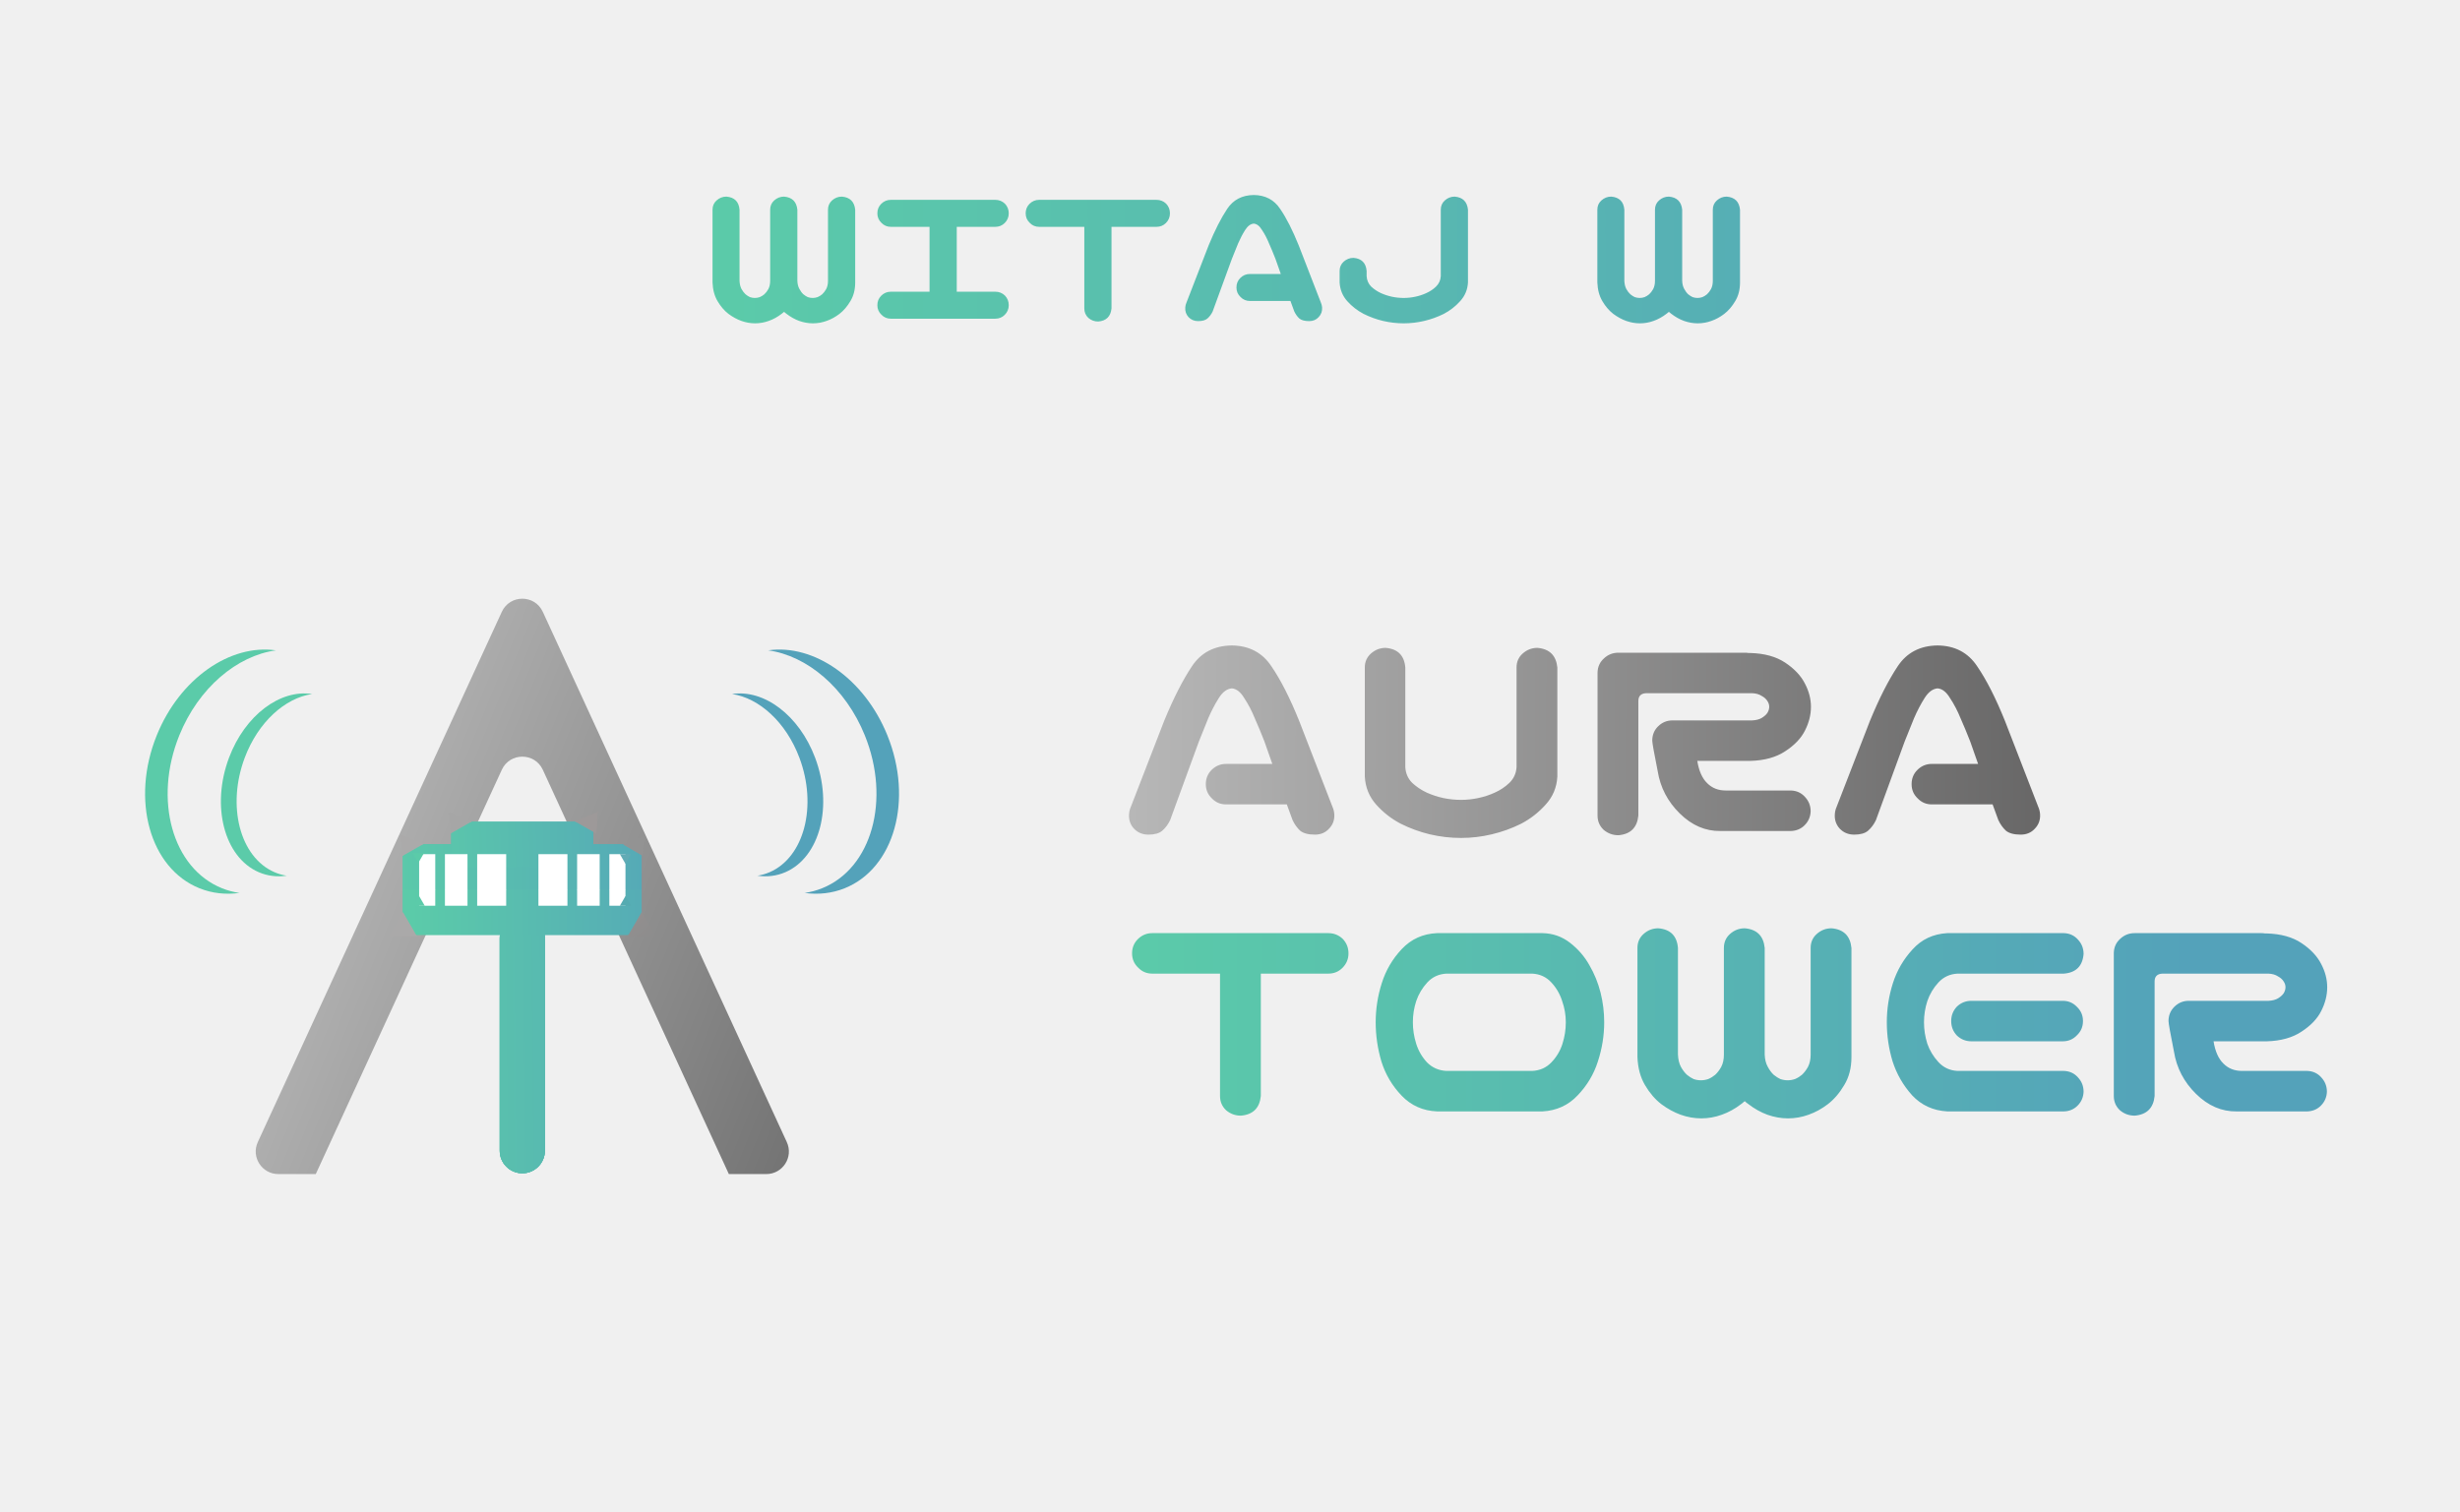
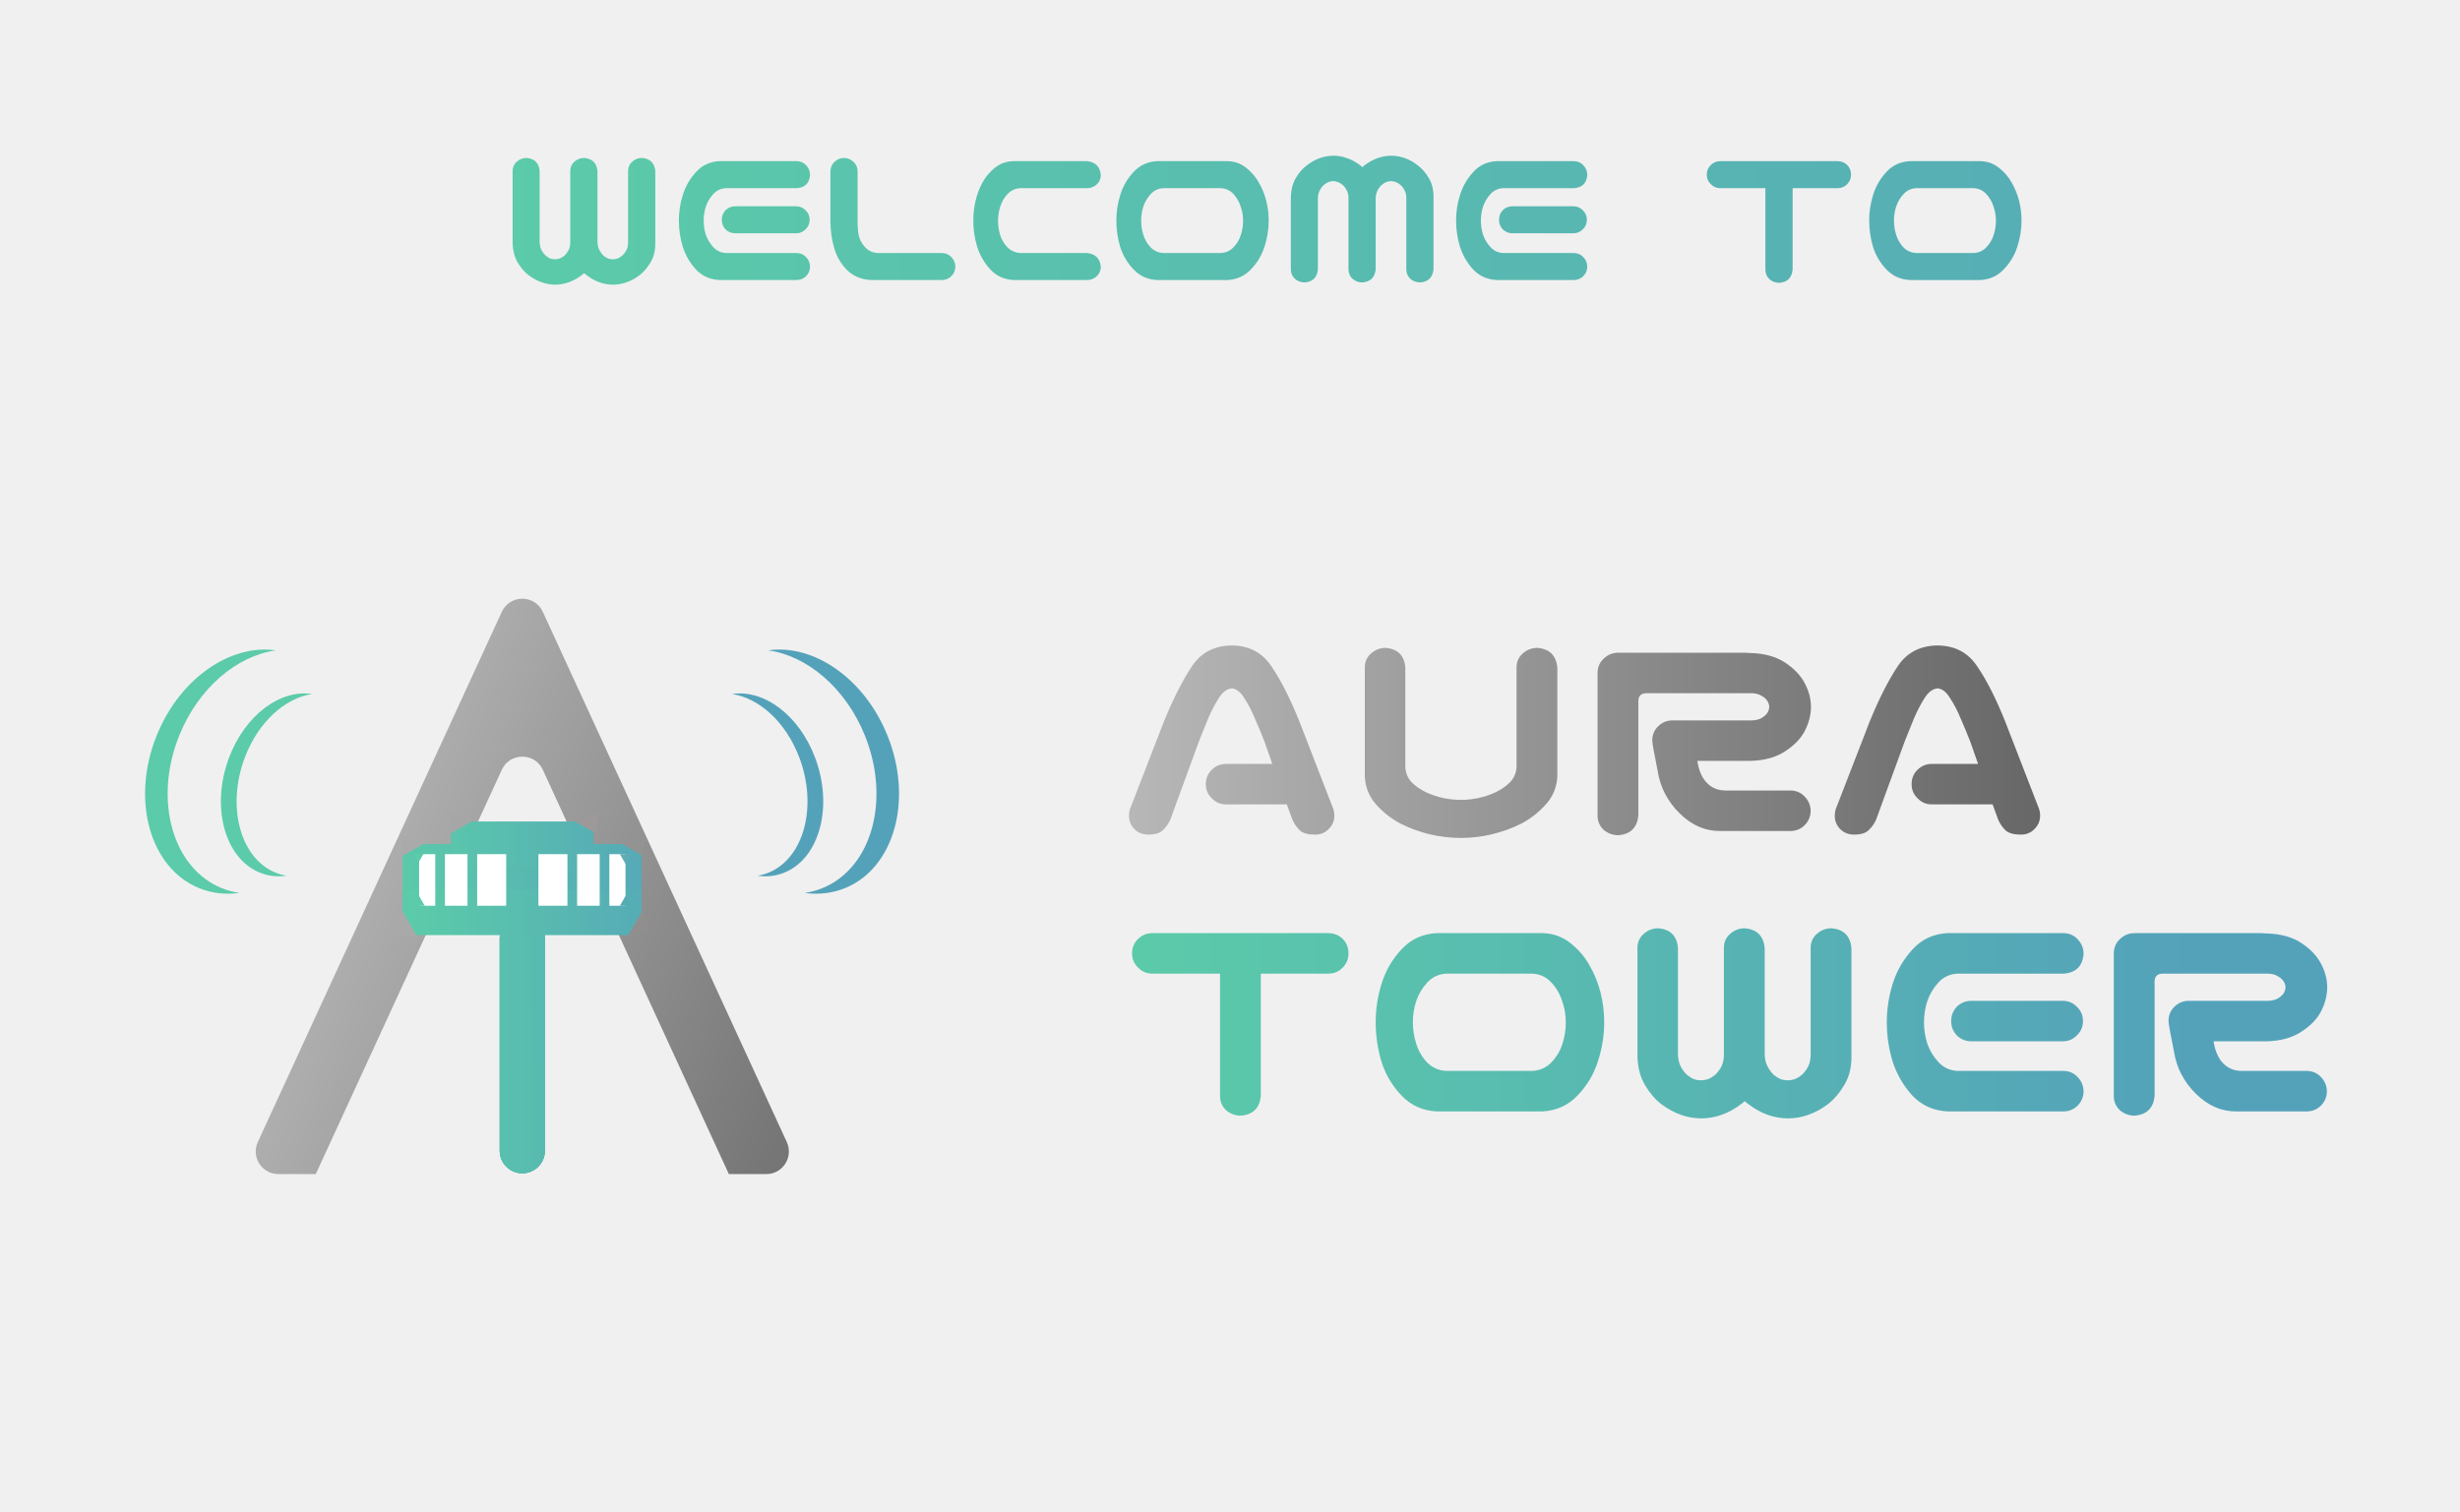
<svg xmlns="http://www.w3.org/2000/svg" width="763" height="469" viewBox="0 0 763 469" fill="none">
  <path d="M374 243.281C374 241.531 374.594 240.062 375.781 238.875C377.031 237.625 378.531 237 380.281 237H394.625L392.188 230.062C391.188 227.5 390.188 225.094 389.188 222.844C388.25 220.531 387.156 218.438 385.906 216.562C384.781 214.688 383.5 213.688 382.062 213.562C380.562 213.688 379.219 214.688 378.031 216.562C376.844 218.438 375.75 220.531 374.75 222.844C373.812 225.094 372.844 227.5 371.844 230.062L362.938 254.438C362.312 255.75 361.5 256.844 360.5 257.719C359.562 258.531 358.125 258.938 356.188 258.938C354.375 258.938 352.875 258.312 351.688 257.062C350.562 255.812 350.062 254.312 350.188 252.562C350.25 251.75 350.438 251 350.75 250.312L361.062 223.688C363.938 216.688 366.812 211.031 369.688 206.719C372.5 202.469 376.625 200.312 382.062 200.25C387.438 200.312 391.531 202.469 394.344 206.719C397.219 210.906 400.094 216.562 402.969 223.688L413.281 250.312C413.594 251 413.781 251.75 413.844 252.562C413.969 254.312 413.438 255.812 412.25 257.062C411.125 258.312 409.656 258.938 407.844 258.938C405.781 258.938 404.25 258.531 403.25 257.719C402.312 256.844 401.531 255.75 400.906 254.438L399.125 249.562H380.281C378.531 249.562 377.062 248.938 375.875 247.688C374.625 246.5 374 245.031 374 243.281ZM453.125 259.969C449.875 259.969 446.656 259.594 443.469 258.844C440.344 258.094 437.344 257 434.469 255.562C431.594 254.062 429.062 252.094 426.875 249.656C424.688 247.219 423.5 244.312 423.312 240.938V237V207.094C423.312 205.344 423.938 203.906 425.188 202.781C426.5 201.594 428.031 201 429.781 201C433.531 201.312 435.562 203.344 435.875 207.094V238.031C436 239.969 436.719 241.594 438.031 242.906C439.406 244.156 440.906 245.156 442.531 245.906C444.219 246.656 445.938 247.219 447.688 247.594C449.5 247.969 451.312 248.156 453.125 248.156C454.938 248.156 456.719 247.969 458.469 247.594C460.281 247.219 462 246.656 463.625 245.906C465.312 245.156 466.812 244.156 468.125 242.906C469.5 241.594 470.25 239.969 470.375 238.031V207.094C470.375 205.344 471 203.906 472.25 202.781C473.562 201.594 475.094 201 476.844 201C480.594 201.312 482.656 203.344 483.031 207.094V237V240.938C482.844 244.312 481.625 247.219 479.375 249.656C477.188 252.094 474.656 254.062 471.781 255.562C468.906 257 465.875 258.094 462.688 258.844C459.562 259.594 456.375 259.969 453.125 259.969ZM508.156 253.031C507.781 256.781 505.719 258.812 501.969 259.125C500.219 259.125 498.688 258.562 497.375 257.438C496.125 256.25 495.5 254.781 495.5 253.031V208.594C495.562 206.844 496.219 205.406 497.469 204.281C498.719 203.094 500.219 202.5 501.969 202.5H506.562H518.094H541.25C541.625 202.5 542 202.531 542.375 202.594H542.938C547.312 202.719 550.906 203.719 553.719 205.594C556.531 207.469 558.562 209.625 559.812 212.062C561.062 214.438 561.688 216.844 561.688 219.281C561.688 221.781 561.062 224.25 559.812 226.688C558.625 229.062 556.594 231.188 553.719 233.062C550.906 234.938 547.312 235.938 542.938 236.062H526.438C526.938 239.188 527.969 241.5 529.531 243C531.031 244.5 532.938 245.25 535.25 245.25H555.5C557.25 245.312 558.688 245.969 559.812 247.219C561 248.469 561.594 249.969 561.594 251.719C561.531 253.406 560.906 254.844 559.719 256.031C558.594 257.156 557.188 257.75 555.5 257.812H533.562C528.938 257.875 524.75 256.062 521 252.375C517.25 248.688 514.969 244.312 514.156 239.25C513.031 233.625 512.469 230.469 512.469 229.781C512.469 228.031 513.062 226.562 514.25 225.375C515.5 224.125 517 223.5 518.75 223.5H543.5C544.688 223.438 545.656 223.188 546.406 222.75C547.219 222.25 547.812 221.719 548.188 221.156C548.562 220.531 548.75 219.906 548.75 219.281C548.75 218.656 548.562 218.062 548.188 217.5C547.812 216.875 547.219 216.344 546.406 215.906C545.656 215.406 544.688 215.125 543.5 215.062H518.094H510.594C508.969 215.125 508.156 215.938 508.156 217.5V253.031ZM592.906 243.281C592.906 241.531 593.5 240.062 594.688 238.875C595.938 237.625 597.438 237 599.188 237H613.531L611.094 230.062C610.094 227.5 609.094 225.094 608.094 222.844C607.156 220.531 606.062 218.438 604.812 216.562C603.688 214.688 602.406 213.688 600.969 213.562C599.469 213.688 598.125 214.688 596.938 216.562C595.75 218.438 594.656 220.531 593.656 222.844C592.719 225.094 591.75 227.5 590.75 230.062L581.844 254.438C581.219 255.75 580.406 256.844 579.406 257.719C578.469 258.531 577.031 258.938 575.094 258.938C573.281 258.938 571.781 258.312 570.594 257.062C569.469 255.812 568.969 254.312 569.094 252.562C569.156 251.75 569.344 251 569.656 250.312L579.969 223.688C582.844 216.688 585.719 211.031 588.594 206.719C591.406 202.469 595.531 200.312 600.969 200.25C606.344 200.312 610.438 202.469 613.25 206.719C616.125 210.906 619 216.562 621.875 223.688L632.188 250.312C632.5 251 632.688 251.75 632.75 252.562C632.875 254.312 632.344 255.812 631.156 257.062C630.031 258.312 628.562 258.938 626.75 258.938C624.688 258.938 623.156 258.531 622.156 257.719C621.219 256.844 620.438 255.75 619.812 254.438L618.031 249.562H599.188C597.438 249.562 595.969 248.938 594.781 247.688C593.531 246.5 592.906 245.031 592.906 243.281Z" fill="url(#paint0_linear_386_10270)" />
  <path fill-rule="evenodd" clip-rule="evenodd" d="M168.359 189.823C165.86 184.391 158.14 184.391 155.641 189.823L79.964 354.324C77.83 358.962 81.218 364.25 86.323 364.25H97.939L155.641 238.823C158.14 233.391 165.86 233.391 168.359 238.823L226.061 364.25H237.677C242.782 364.25 246.17 358.962 244.036 354.324L168.359 189.823Z" fill="url(#paint1_linear_386_10270)" />
  <rect x="155" y="284" width="14" height="80" rx="7" fill="url(#paint2_linear_386_10270)" />
  <rect x="199" y="276" width="14" height="74" transform="rotate(90 199 276)" fill="url(#paint3_linear_386_10270)" />
  <rect x="199" y="262" width="14" height="74" transform="rotate(90 199 262)" fill="url(#paint4_linear_386_10270)" />
  <rect x="184" y="255" width="14" height="44" transform="rotate(90 184 255)" fill="url(#paint5_linear_386_10270)" />
  <rect x="130" y="265" width="5" height="16" fill="white" />
  <rect x="138" y="265" width="7" height="16" fill="white" />
  <rect x="148" y="265" width="9" height="16" fill="white" />
  <rect x="179" y="265" width="7" height="16" fill="white" />
  <rect x="167" y="265" width="9" height="16" fill="white" />
  <rect x="189" y="265" width="5" height="16" fill="white" />
  <path d="M130 278L131.732 281H128.268L130 278Z" fill="#5BCBA9" />
  <path d="M194 278L195.732 281H192.268L194 278Z" fill="#55ABB1" />
  <path d="M192.268 265L195.732 265L194 268L192.268 265Z" fill="#61ABB5" />
  <path d="M128 264.732L131.464 264.732L129.732 267.732L128 264.732Z" fill="#5BCBA9" />
  <path d="M351.125 295.781C351.125 294.031 351.719 292.562 352.906 291.375C354.156 290.125 355.656 289.5 357.406 289.5H411.969C413.719 289.5 415.219 290.094 416.469 291.281C417.656 292.531 418.25 294.031 418.25 295.781C418.25 297.531 417.625 299.031 416.375 300.281C415.188 301.469 413.719 302.062 411.969 302.062H391.062V340.031C390.688 343.781 388.625 345.812 384.875 346.125C383.125 346.125 381.594 345.562 380.281 344.438C379.031 343.25 378.406 341.781 378.406 340.031V302.062H357.406C355.656 302.062 354.188 301.438 353 300.188C351.75 299 351.125 297.531 351.125 295.781ZM478.438 289.5C481.625 289.562 484.469 290.562 486.969 292.5C489.469 294.438 491.469 296.75 492.969 299.438C494.531 302.125 495.688 304.969 496.438 307.969C497.188 310.969 497.562 314.031 497.562 317.156C497.562 321.281 496.906 325.344 495.594 329.344C494.344 333.281 492.25 336.781 489.312 339.844C486.438 342.906 482.812 344.562 478.438 344.812H445.719C441.344 344.625 437.688 343 434.75 339.938C431.812 336.875 429.719 333.344 428.469 329.344C427.281 325.344 426.688 321.281 426.688 317.156C426.688 313.031 427.312 309 428.562 305.062C429.812 301.062 431.875 297.531 434.75 294.469C437.688 291.344 441.344 289.688 445.719 289.5H447.5H476.656H478.438ZM475.25 332.25C477.625 332.125 479.594 331.25 481.156 329.625C482.781 327.938 483.938 326 484.625 323.812C485.312 321.625 485.656 319.406 485.656 317.156C485.656 314.906 485.281 312.719 484.531 310.594C483.844 308.406 482.719 306.469 481.156 304.781C479.594 303.094 477.625 302.188 475.25 302.062H448.625C446.25 302.188 444.281 303.094 442.719 304.781C441.156 306.469 440 308.406 439.25 310.594C438.562 312.719 438.219 314.906 438.219 317.156C438.219 319.406 438.562 321.625 439.25 323.812C439.938 326 441.062 327.938 442.625 329.625C444.25 331.25 446.25 332.125 448.625 332.25H475.25ZM527.656 346.969C525.531 346.969 523.406 346.594 521.281 345.844C519.219 345.094 517.219 344 515.281 342.562C513.344 341.062 511.656 339.094 510.219 336.656C508.781 334.219 508 331.312 507.875 327.938V294.094C507.875 292.344 508.5 290.906 509.75 289.781C511.062 288.594 512.594 288 514.344 288C518.094 288.312 520.125 290.344 520.438 294.094V327.188C520.5 328.688 520.812 329.969 521.375 331.031C521.938 332.031 522.562 332.844 523.25 333.469C523.938 334.031 524.625 334.469 525.312 334.781C526.062 335.031 526.812 335.156 527.562 335.156C528.312 335.156 529.062 335.031 529.812 334.781C530.562 334.469 531.281 334.031 531.969 333.469C532.656 332.844 533.281 332.031 533.844 331.031C534.406 329.969 534.688 328.688 534.688 327.188V294.094C534.688 292.344 535.312 290.906 536.562 289.781C537.875 288.594 539.406 288 541.156 288C544.906 288.312 546.969 290.344 547.344 294.094V327.188C547.406 328.688 547.719 329.938 548.281 330.938C548.844 332 549.469 332.844 550.156 333.469C550.844 334.031 551.531 334.469 552.219 334.781C552.969 335.031 553.719 335.156 554.469 335.156C555.219 335.156 555.969 335.031 556.719 334.781C557.469 334.469 558.188 334.031 558.875 333.469C559.562 332.844 560.188 332.031 560.75 331.031C561.312 329.969 561.594 328.688 561.594 327.188V294.094C561.594 292.344 562.219 290.906 563.469 289.781C564.781 288.594 566.312 288 568.062 288C571.812 288.312 573.875 290.344 574.25 294.094V327.938C574.25 331.312 573.5 334.219 572 336.656C570.562 339.094 568.875 341.062 566.938 342.562C565.062 344 563.062 345.094 560.938 345.844C558.875 346.594 556.75 346.969 554.562 346.969C552.438 346.969 550.312 346.594 548.188 345.844C546.125 345.094 544.125 343.969 542.188 342.469C541.812 342.219 541.469 341.938 541.156 341.625C540.781 341.938 540.438 342.219 540.125 342.469C538.188 343.969 536.156 345.094 534.031 345.844C531.969 346.594 529.844 346.969 527.656 346.969ZM603.969 289.5H608.281H640.156C641.906 289.562 643.344 290.219 644.469 291.469C645.656 292.719 646.25 294.219 646.25 295.969C645.938 299.719 643.906 301.75 640.156 302.062H607.156C604.781 302.188 602.812 303.094 601.25 304.781C599.688 306.469 598.531 308.406 597.781 310.594C597.094 312.719 596.75 314.906 596.75 317.156C596.75 319.406 597.094 321.625 597.781 323.812C598.531 325.938 599.688 327.844 601.25 329.531C602.812 331.219 604.781 332.125 607.156 332.25H640.156C641.906 332.312 643.344 332.969 644.469 334.219C645.656 335.469 646.25 336.969 646.25 338.719C646.188 340.406 645.562 341.844 644.375 343.031C643.25 344.156 641.844 344.75 640.156 344.812H605.75H603.969C599.594 344.562 595.969 342.906 593.094 339.844C590.281 336.719 588.25 333.188 587 329.25C585.812 325.312 585.219 321.281 585.219 317.156C585.219 313.031 585.844 309 587.094 305.062C588.344 301.125 590.375 297.625 593.188 294.562C596 291.438 599.594 289.75 603.969 289.5ZM646.062 316.781C646.062 318.531 645.438 320 644.188 321.188C643 322.438 641.531 323.062 639.781 323.062H611.469C609.719 323.062 608.219 322.469 606.969 321.281C605.781 320.031 605.188 318.531 605.188 316.781C605.188 315.031 605.781 313.531 606.969 312.281C608.219 311.094 609.719 310.5 611.469 310.5H639.781C641.531 310.5 643 311.125 644.188 312.375C645.438 313.562 646.062 315.031 646.062 316.781ZM668.281 340.031C667.906 343.781 665.844 345.812 662.094 346.125C660.344 346.125 658.812 345.562 657.5 344.438C656.25 343.25 655.625 341.781 655.625 340.031V295.594C655.688 293.844 656.344 292.406 657.594 291.281C658.844 290.094 660.344 289.5 662.094 289.5H666.688H678.219H701.375C701.75 289.5 702.125 289.531 702.5 289.594H703.062C707.438 289.719 711.031 290.719 713.844 292.594C716.656 294.469 718.688 296.625 719.938 299.062C721.188 301.438 721.812 303.844 721.812 306.281C721.812 308.781 721.188 311.25 719.938 313.688C718.75 316.062 716.719 318.188 713.844 320.062C711.031 321.938 707.438 322.938 703.062 323.062H686.562C687.062 326.188 688.094 328.5 689.656 330C691.156 331.5 693.062 332.25 695.375 332.25H715.625C717.375 332.312 718.812 332.969 719.938 334.219C721.125 335.469 721.719 336.969 721.719 338.719C721.656 340.406 721.031 341.844 719.844 343.031C718.719 344.156 717.312 344.75 715.625 344.812H693.688C689.062 344.875 684.875 343.062 681.125 339.375C677.375 335.688 675.094 331.312 674.281 326.25C673.156 320.625 672.594 317.469 672.594 316.781C672.594 315.031 673.188 313.562 674.375 312.375C675.625 311.125 677.125 310.5 678.875 310.5H703.625C704.812 310.438 705.781 310.188 706.531 309.75C707.344 309.25 707.938 308.719 708.312 308.156C708.688 307.531 708.875 306.906 708.875 306.281C708.875 305.656 708.688 305.062 708.312 304.5C707.938 303.875 707.344 303.344 706.531 302.906C705.781 302.406 704.812 302.125 703.625 302.062H678.219H670.719C669.094 302.125 668.281 302.938 668.281 304.5V340.031Z" fill="url(#paint6_linear_386_10270)" />
  <path fill-rule="evenodd" clip-rule="evenodd" d="M255.035 275.559C270.397 269.352 276.309 248.131 268.241 228.16C262.269 213.38 250.313 203.427 238.274 201.768C252.429 199.733 268.106 210.501 275.241 228.16C283.309 248.131 277.397 269.352 262.035 275.559C258.042 277.172 253.804 277.612 249.577 277.029C251.43 276.763 253.257 276.277 255.035 275.559Z" fill="#54A2BA" />
  <path fill-rule="evenodd" clip-rule="evenodd" d="M238.741 270.583C249.445 265.934 253.565 250.04 247.943 235.083C243.782 224.013 235.451 216.558 227.062 215.316C236.925 213.792 247.849 221.857 252.82 235.083C258.442 250.04 254.323 265.934 243.619 270.583C240.837 271.791 237.884 272.121 234.938 271.684C236.229 271.485 237.502 271.121 238.741 270.583Z" fill="#54A2BA" />
  <path fill-rule="evenodd" clip-rule="evenodd" d="M61.816 275.559C46.453 269.352 40.541 248.131 48.61 228.16C55.744 210.501 71.422 199.733 85.576 201.768C73.537 203.427 61.581 213.38 55.61 228.16C47.541 248.131 53.453 269.352 68.816 275.559C70.594 276.277 72.421 276.763 74.274 277.029C70.046 277.612 65.808 277.172 61.816 275.559Z" fill="#5BCBA9" />
  <path fill-rule="evenodd" clip-rule="evenodd" d="M80.232 270.583C69.528 265.934 65.408 250.04 71.03 235.083C76.001 221.857 86.925 213.792 96.788 215.316C88.4 216.558 80.069 224.013 75.908 235.083C70.285 250.04 74.405 265.934 85.109 270.583C86.348 271.121 87.621 271.485 88.913 271.684C85.967 272.121 83.014 271.791 80.232 270.583Z" fill="#5BCBA9" />
  <path d="M125 283L129.33 290.5H120.67L125 283Z" fill="#AAA9A9" />
  <path d="M199 283L194.67 290.5H203.33L199 283Z" fill="url(#paint7_linear_386_10270)" />
  <path d="M131.407 261.807L124.782 265.584L124.321 258.989L131.407 261.807Z" fill="#ABAAAA" />
  <path d="M146.407 254.807L139.782 258.584L139.321 251.989L146.407 254.807Z" fill="#A6A6A6" />
  <path d="M178.266 254.807L184.891 258.584L185.352 251.989L178.266 254.807Z" fill="#9D9999" />
  <rect x="155" y="284" width="14" height="80" rx="7" fill="url(#paint8_linear_386_10270)" />
  <rect x="199" y="276" width="14" height="74" transform="rotate(90 199 276)" fill="url(#paint9_linear_386_10270)" />
  <rect x="199" y="262" width="14" height="74" transform="rotate(90 199 262)" fill="url(#paint10_linear_386_10270)" />
  <rect x="184" y="255" width="14" height="44" transform="rotate(90 184 255)" fill="url(#paint11_linear_386_10270)" />
  <rect x="130" y="265" width="5" height="16" fill="white" />
  <rect x="138" y="265" width="7" height="16" fill="white" />
  <rect x="148" y="265" width="9" height="16" fill="white" />
  <rect x="179" y="265" width="7" height="16" fill="white" />
  <rect x="167" y="265" width="9" height="16" fill="white" />
  <rect x="189" y="265" width="5" height="16" fill="white" />
  <path d="M130 278L131.732 281H128.268L130 278Z" fill="#5BCBA9" />
  <path d="M194 278L195.732 281H192.268L194 278Z" fill="#55ABB1" />
  <path d="M192.268 265L195.732 265L194 268L192.268 265Z" fill="#61ABB5" />
  <path d="M128 264.732L131.464 264.732L129.732 267.732L128 264.732Z" fill="#5BCBA9" />
  <path d="M125 283L129.33 290.5H120.67L125 283Z" fill="#AAA9A9" />
  <path d="M199 283L194.67 290.5H203.33L199 283Z" fill="url(#paint12_linear_386_10270)" />
  <path d="M131.407 261.807L124.782 265.584L124.321 258.989L131.407 261.807Z" fill="#ABAAAA" />
  <path d="M146.407 254.807L139.782 258.584L139.321 251.989L146.407 254.807Z" fill="#A6A6A6" />
  <path d="M178.266 254.807L184.891 258.584L185.352 251.989L178.266 254.807Z" fill="#9D9999" />
  <rect x="155" y="284" width="14" height="80" rx="7" fill="url(#paint13_linear_386_10270)" />
  <rect x="199" y="276" width="14" height="74" transform="rotate(90 199 276)" fill="url(#paint14_linear_386_10270)" />
  <rect x="199" y="262" width="14" height="74" transform="rotate(90 199 262)" fill="url(#paint15_linear_386_10270)" />
  <rect x="184" y="255" width="14" height="44" transform="rotate(90 184 255)" fill="url(#paint16_linear_386_10270)" />
  <rect x="130" y="265" width="5" height="16" fill="white" />
  <rect x="138" y="265" width="7" height="16" fill="white" />
  <rect x="148" y="265" width="9" height="16" fill="white" />
  <rect x="179" y="265" width="7" height="16" fill="white" />
  <rect x="167" y="265" width="9" height="16" fill="white" />
  <rect x="189" y="265" width="5" height="16" fill="white" />
  <path d="M130 278L131.732 281H128.268L130 278Z" fill="#5BCBA9" />
  <path d="M194 278L195.732 281H192.268L194 278Z" fill="#55ABB1" />
  <path d="M192.268 265L195.732 265L194 268L192.268 265Z" fill="#61ABB5" />
  <path d="M128 264.732L131.464 264.732L129.732 267.732L128 264.732Z" fill="#5BCBA9" />
  <path d="M125 283L129.33 290.5H120.67L125 283Z" fill="#AAA9A9" />
  <path d="M199 283L194.67 290.5H203.33L199 283Z" fill="url(#paint17_linear_386_10270)" />
  <path d="M131.407 261.807L124.782 265.584L124.321 258.989L131.407 261.807Z" fill="#ABAAAA" />
  <path d="M146.407 254.807L139.782 258.584L139.321 251.989L146.407 254.807Z" fill="#A6A6A6" />
  <path d="M178.266 254.807L184.891 258.584L185.352 251.989L178.266 254.807Z" fill="#9D9999" />
  <rect x="155" y="284" width="14" height="80" rx="7" fill="url(#paint18_linear_386_10270)" />
  <rect x="199" y="276" width="14" height="74" transform="rotate(90 199 276)" fill="url(#paint19_linear_386_10270)" />
  <rect x="199" y="262" width="14" height="74" transform="rotate(90 199 262)" fill="url(#paint20_linear_386_10270)" />
  <rect x="184" y="255" width="14" height="44" transform="rotate(90 184 255)" fill="url(#paint21_linear_386_10270)" />
  <rect x="130" y="265" width="5" height="16" fill="white" />
  <rect x="138" y="265" width="7" height="16" fill="white" />
  <rect x="148" y="265" width="9" height="16" fill="white" />
  <rect x="179" y="265" width="7" height="16" fill="white" />
  <rect x="167" y="265" width="9" height="16" fill="white" />
  <rect x="189" y="265" width="5" height="16" fill="white" />
  <path d="M130 278L131.732 281H128.268L130 278Z" fill="#5BCBA9" />
  <path d="M194 278L195.732 281H192.268L194 278Z" fill="#55ABB1" />
  <path d="M192.268 265L195.732 265L194 268L192.268 265Z" fill="#61ABB5" />
  <path d="M128 264.732L131.464 264.732L129.732 267.732L128 264.732Z" fill="#5BCBA9" />
  <path d="M125 283L129.33 290.5H120.67L125 283Z" fill="#AAA9A9" />
  <path d="M199 283L194.67 290.5H203.33L199 283Z" fill="url(#paint22_linear_386_10270)" />
  <path d="M131.407 261.807L124.782 265.584L124.321 258.989L131.407 261.807Z" fill="#ABAAAA" />
  <path d="M193.252 262.01L199.406 265.577L199.842 259.334L193.252 262.01Z" fill="#939393" />
  <path d="M146.407 254.807L139.782 258.584L139.321 251.989L146.407 254.807Z" fill="#A6A6A6" />
  <path d="M178.266 254.807L184.891 258.584L185.352 251.989L178.266 254.807Z" fill="#9D9999" />
-   <path d="M234.188 100.312C232.771 100.312 231.354 100.062 229.938 99.562C228.562 99.062 227.229 98.333 225.938 97.375C224.646 96.375 223.521 95.062 222.562 93.438C221.604 91.812 221.083 89.875 221 87.625V65.062C221 63.896 221.417 62.938 222.25 62.188C223.125 61.396 224.146 61 225.312 61C227.812 61.208 229.167 62.562 229.375 65.062V87.125C229.417 88.125 229.625 88.979 230 89.688C230.375 90.354 230.792 90.896 231.25 91.312C231.708 91.688 232.167 91.979 232.625 92.188C233.125 92.354 233.625 92.438 234.125 92.438C234.625 92.438 235.125 92.354 235.625 92.188C236.125 91.979 236.604 91.688 237.062 91.312C237.521 90.896 237.938 90.354 238.312 89.688C238.688 88.979 238.875 88.125 238.875 87.125V65.062C238.875 63.896 239.292 62.938 240.125 62.188C241 61.396 242.021 61 243.188 61C245.688 61.208 247.062 62.562 247.312 65.062V87.125C247.354 88.125 247.562 88.958 247.938 89.625C248.312 90.333 248.729 90.896 249.188 91.312C249.646 91.688 250.104 91.979 250.562 92.188C251.062 92.354 251.562 92.438 252.062 92.438C252.562 92.438 253.062 92.354 253.562 92.188C254.062 91.979 254.542 91.688 255 91.312C255.458 90.896 255.875 90.354 256.25 89.688C256.625 88.979 256.812 88.125 256.812 87.125V65.062C256.812 63.896 257.229 62.938 258.062 62.188C258.938 61.396 259.958 61 261.125 61C263.625 61.208 265 62.562 265.25 65.062V87.625C265.25 89.875 264.75 91.812 263.75 93.438C262.792 95.062 261.667 96.375 260.375 97.375C259.125 98.333 257.792 99.062 256.375 99.562C255 100.062 253.583 100.312 252.125 100.312C250.708 100.312 249.292 100.062 247.875 99.562C246.5 99.062 245.167 98.312 243.875 97.312C243.625 97.146 243.396 96.958 243.188 96.75C242.938 96.958 242.708 97.146 242.5 97.312C241.208 98.312 239.854 99.062 238.438 99.562C237.062 100.062 235.646 100.312 234.188 100.312ZM272.125 94.688C272.125 93.521 272.521 92.542 273.312 91.75C274.146 90.917 275.146 90.5 276.312 90.5H288.312V70.375H276.312C275.146 70.375 274.167 69.958 273.375 69.125C272.542 68.333 272.125 67.354 272.125 66.188C272.125 65.021 272.521 64.042 273.312 63.25C274.146 62.417 275.146 62 276.312 62H308.688C309.854 62 310.854 62.396 311.688 63.188C312.479 64.021 312.875 65.021 312.875 66.188C312.875 67.354 312.458 68.354 311.625 69.188C310.833 69.979 309.854 70.375 308.688 70.375H296.75V90.5H308.688C309.854 90.5 310.854 90.896 311.688 91.688C312.479 92.521 312.875 93.521 312.875 94.688C312.875 95.854 312.458 96.854 311.625 97.688C310.833 98.479 309.854 98.875 308.688 98.875H276.312C275.146 98.875 274.167 98.458 273.375 97.625C272.542 96.833 272.125 95.854 272.125 94.688ZM318.125 66.188C318.125 65.021 318.521 64.042 319.312 63.25C320.146 62.417 321.146 62 322.312 62H358.688C359.854 62 360.854 62.396 361.688 63.188C362.479 64.021 362.875 65.021 362.875 66.188C362.875 67.354 362.458 68.354 361.625 69.188C360.833 69.979 359.854 70.375 358.688 70.375H344.75V95.688C344.5 98.188 343.125 99.542 340.625 99.75C339.458 99.75 338.438 99.375 337.562 98.625C336.729 97.833 336.312 96.854 336.312 95.688V70.375H322.312C321.146 70.375 320.167 69.958 319.375 69.125C318.542 68.333 318.125 67.354 318.125 66.188ZM383.5 89.188C383.5 88.021 383.896 87.042 384.688 86.25C385.521 85.417 386.521 85 387.688 85H397.25L395.625 80.375C394.958 78.667 394.292 77.062 393.625 75.562C393 74.021 392.271 72.625 391.438 71.375C390.688 70.125 389.833 69.458 388.875 69.375C387.875 69.458 386.979 70.125 386.188 71.375C385.396 72.625 384.667 74.021 384 75.562C383.375 77.062 382.729 78.667 382.062 80.375L376.125 96.625C375.708 97.5 375.167 98.229 374.5 98.812C373.875 99.354 372.917 99.625 371.625 99.625C370.417 99.625 369.417 99.208 368.625 98.375C367.875 97.542 367.542 96.542 367.625 95.375C367.667 94.833 367.792 94.333 368 93.875L374.875 76.125C376.792 71.458 378.708 67.688 380.625 64.812C382.5 61.979 385.25 60.542 388.875 60.5C392.458 60.542 395.188 61.979 397.062 64.812C398.979 67.604 400.896 71.375 402.812 76.125L409.688 93.875C409.896 94.333 410.021 94.833 410.062 95.375C410.146 96.542 409.792 97.542 409 98.375C408.25 99.208 407.271 99.625 406.062 99.625C404.688 99.625 403.667 99.354 403 98.812C402.375 98.229 401.854 97.5 401.438 96.625L400.25 93.375H387.688C386.521 93.375 385.542 92.958 384.75 92.125C383.917 91.333 383.5 90.354 383.5 89.188ZM435.375 100.312C433.208 100.312 431.062 100.062 428.938 99.562C426.854 99.062 424.854 98.333 422.938 97.375C421.021 96.375 419.333 95.062 417.875 93.438C416.417 91.812 415.625 89.875 415.5 87.625V85V84.062C415.5 82.896 415.917 81.938 416.75 81.188C417.625 80.396 418.646 80 419.812 80C422.312 80.208 423.667 81.562 423.875 84.062V85.688C423.958 86.979 424.438 88.062 425.312 88.938C426.229 89.771 427.229 90.438 428.312 90.938C429.438 91.438 430.583 91.812 431.75 92.062C432.958 92.312 434.167 92.438 435.375 92.438C436.583 92.438 437.771 92.312 438.938 92.062C440.146 91.812 441.292 91.438 442.375 90.938C443.5 90.438 444.5 89.771 445.375 88.938C446.292 88.062 446.792 86.979 446.875 85.688V65.062C446.875 63.896 447.292 62.938 448.125 62.188C449 61.396 450.021 61 451.188 61C453.688 61.208 455.062 62.562 455.312 65.062V85V87.625C455.188 89.875 454.375 91.812 452.875 93.438C451.417 95.062 449.729 96.375 447.812 97.375C445.896 98.333 443.875 99.062 441.75 99.562C439.667 100.062 437.542 100.312 435.375 100.312ZM508.625 100.312C507.208 100.312 505.792 100.062 504.375 99.562C503 99.062 501.667 98.333 500.375 97.375C499.083 96.375 497.958 95.062 497 93.438C496.042 91.812 495.521 89.875 495.438 87.625V65.062C495.438 63.896 495.854 62.938 496.688 62.188C497.562 61.396 498.583 61 499.75 61C502.25 61.208 503.604 62.562 503.812 65.062V87.125C503.854 88.125 504.062 88.979 504.438 89.688C504.812 90.354 505.229 90.896 505.688 91.312C506.146 91.688 506.604 91.979 507.062 92.188C507.562 92.354 508.062 92.438 508.562 92.438C509.062 92.438 509.562 92.354 510.062 92.188C510.562 91.979 511.042 91.688 511.5 91.312C511.958 90.896 512.375 90.354 512.75 89.688C513.125 88.979 513.312 88.125 513.312 87.125V65.062C513.312 63.896 513.729 62.938 514.562 62.188C515.438 61.396 516.458 61 517.625 61C520.125 61.208 521.5 62.562 521.75 65.062V87.125C521.792 88.125 522 88.958 522.375 89.625C522.75 90.333 523.167 90.896 523.625 91.312C524.083 91.688 524.542 91.979 525 92.188C525.5 92.354 526 92.438 526.5 92.438C527 92.438 527.5 92.354 528 92.188C528.5 91.979 528.979 91.688 529.438 91.312C529.896 90.896 530.312 90.354 530.688 89.688C531.062 88.979 531.25 88.125 531.25 87.125V65.062C531.25 63.896 531.667 62.938 532.5 62.188C533.375 61.396 534.396 61 535.562 61C538.062 61.208 539.438 62.562 539.688 65.062V87.625C539.688 89.875 539.188 91.812 538.188 93.438C537.229 95.062 536.104 96.375 534.812 97.375C533.562 98.333 532.229 99.062 530.812 99.562C529.438 100.062 528.021 100.312 526.562 100.312C525.146 100.312 523.729 100.062 522.312 99.562C520.938 99.062 519.604 98.312 518.312 97.312C518.062 97.146 517.833 96.958 517.625 96.75C517.375 96.958 517.146 97.146 516.938 97.312C515.646 98.312 514.292 99.062 512.875 99.562C511.5 100.062 510.083 100.312 508.625 100.312Z" fill="url(#paint23_linear_386_10270)" />
+   <path d="M172.188 88.312C170.771 88.312 169.354 88.062 167.938 87.562C166.562 87.062 165.229 86.333 163.938 85.375C162.646 84.375 161.521 83.062 160.562 81.438C159.604 79.812 159.083 77.875 159 75.625V53.062C159 51.896 159.417 50.938 160.25 50.188C161.125 49.396 162.146 49 163.312 49C165.812 49.208 167.167 50.562 167.375 53.062V75.125C167.417 76.125 167.625 76.979 168 77.688C168.375 78.354 168.792 78.896 169.25 79.312C169.708 79.688 170.167 79.979 170.625 80.188C171.125 80.354 171.625 80.438 172.125 80.438C172.625 80.438 173.125 80.354 173.625 80.188C174.125 79.979 174.604 79.688 175.062 79.312C175.521 78.896 175.938 78.354 176.312 77.688C176.688 76.979 176.875 76.125 176.875 75.125V53.062C176.875 51.896 177.292 50.938 178.125 50.188C179 49.396 180.021 49 181.188 49C183.688 49.208 185.062 50.562 185.312 53.062V75.125C185.354 76.125 185.562 76.958 185.938 77.625C186.312 78.333 186.729 78.896 187.188 79.312C187.646 79.688 188.104 79.979 188.562 80.188C189.062 80.354 189.562 80.438 190.062 80.438C190.562 80.438 191.062 80.354 191.562 80.188C192.062 79.979 192.542 79.688 193 79.312C193.458 78.896 193.875 78.354 194.25 77.688C194.625 76.979 194.812 76.125 194.812 75.125V53.062C194.812 51.896 195.229 50.938 196.062 50.188C196.938 49.396 197.958 49 199.125 49C201.625 49.208 203 50.562 203.25 53.062V75.625C203.25 77.875 202.75 79.812 201.75 81.438C200.792 83.062 199.667 84.375 198.375 85.375C197.125 86.333 195.792 87.062 194.375 87.562C193 88.062 191.583 88.312 190.125 88.312C188.708 88.312 187.292 88.062 185.875 87.562C184.5 87.062 183.167 86.312 181.875 85.312C181.625 85.146 181.396 84.958 181.188 84.75C180.938 84.958 180.708 85.146 180.5 85.312C179.208 86.312 177.854 87.062 176.438 87.562C175.062 88.062 173.646 88.312 172.188 88.312ZM223.062 50H225.938H247.188C248.354 50.042 249.312 50.479 250.062 51.312C250.854 52.146 251.25 53.146 251.25 54.312C251.042 56.812 249.688 58.167 247.188 58.375H225.188C223.604 58.458 222.292 59.062 221.25 60.188C220.208 61.312 219.438 62.604 218.938 64.062C218.479 65.479 218.25 66.938 218.25 68.438C218.25 69.938 218.479 71.417 218.938 72.875C219.438 74.292 220.208 75.562 221.25 76.688C222.292 77.812 223.604 78.417 225.188 78.5H247.188C248.354 78.542 249.312 78.979 250.062 79.812C250.854 80.646 251.25 81.646 251.25 82.812C251.208 83.938 250.792 84.896 250 85.688C249.25 86.438 248.312 86.833 247.188 86.875H224.25H223.062C220.146 86.708 217.729 85.604 215.812 83.562C213.938 81.479 212.583 79.125 211.75 76.5C210.958 73.875 210.562 71.188 210.562 68.438C210.562 65.688 210.979 63 211.812 60.375C212.646 57.75 214 55.417 215.875 53.375C217.75 51.292 220.146 50.167 223.062 50ZM251.125 68.188C251.125 69.354 250.708 70.333 249.875 71.125C249.083 71.958 248.104 72.375 246.938 72.375H228.062C226.896 72.375 225.896 71.979 225.062 71.188C224.271 70.354 223.875 69.354 223.875 68.188C223.875 67.021 224.271 66.021 225.062 65.188C225.896 64.396 226.896 64 228.062 64H246.938C248.104 64 249.083 64.417 249.875 65.25C250.708 66.042 251.125 67.021 251.125 68.188ZM261.688 49C262.854 49 263.854 49.396 264.688 50.188C265.521 50.938 265.958 51.896 266 53.062V68.125C265.958 69.833 266.062 71.417 266.312 72.875C266.604 74.292 267.271 75.562 268.312 76.688C269.354 77.812 270.667 78.417 272.25 78.5H292.25C293.417 78.542 294.375 78.979 295.125 79.812C295.917 80.646 296.312 81.646 296.312 82.812C296.271 83.938 295.854 84.896 295.062 85.688C294.312 86.438 293.375 86.833 292.25 86.875H270.125C267.208 86.708 264.792 85.729 262.875 83.938C261 82.104 259.646 79.875 258.812 77.25C258.021 74.625 257.604 71.833 257.562 68.875V53.062C257.604 51.938 258.021 51 258.812 50.25C259.604 49.458 260.562 49.042 261.688 49ZM316.5 58.375C314.917 58.458 313.583 59.062 312.5 60.188C311.458 61.312 310.708 62.604 310.25 64.062C309.792 65.479 309.562 66.938 309.562 68.438C309.562 69.938 309.771 71.417 310.188 72.875C310.646 74.333 311.417 75.625 312.5 76.75C313.583 77.833 314.917 78.417 316.5 78.5H337.125C339.75 78.75 341.188 80.188 341.438 82.812C341.396 83.979 340.958 84.958 340.125 85.75C339.292 86.5 338.292 86.875 337.125 86.875H317.188H314.312C311.396 86.708 309 85.604 307.125 83.562C305.25 81.479 303.896 79.125 303.062 76.5C302.271 73.875 301.875 71.188 301.875 68.438C301.875 66.396 302.104 64.375 302.562 62.375C303.021 60.375 303.729 58.479 304.688 56.688C305.688 54.854 307 53.292 308.625 52C310.292 50.708 312.188 50.042 314.312 50H315.5H337.125C339.75 50.25 341.188 51.688 341.438 54.312C341.438 55.479 341 56.458 340.125 57.25C339.292 58 338.292 58.375 337.125 58.375H316.5ZM380.75 50C382.875 50.042 384.771 50.708 386.438 52C388.104 53.292 389.438 54.833 390.438 56.625C391.479 58.417 392.25 60.312 392.75 62.312C393.25 64.312 393.5 66.354 393.5 68.438C393.5 71.188 393.062 73.896 392.188 76.562C391.354 79.188 389.958 81.521 388 83.562C386.083 85.604 383.667 86.708 380.75 86.875H358.938C356.021 86.75 353.583 85.667 351.625 83.625C349.667 81.583 348.271 79.229 347.438 76.562C346.646 73.896 346.25 71.188 346.25 68.438C346.25 65.688 346.667 63 347.5 60.375C348.333 57.708 349.708 55.354 351.625 53.312C353.583 51.229 356.021 50.125 358.938 50H360.125H379.562H380.75ZM378.625 78.5C380.208 78.417 381.521 77.833 382.562 76.75C383.646 75.625 384.417 74.333 384.875 72.875C385.333 71.417 385.562 69.938 385.562 68.438C385.562 66.938 385.312 65.479 384.812 64.062C384.354 62.604 383.604 61.312 382.562 60.188C381.521 59.062 380.208 58.458 378.625 58.375H360.875C359.292 58.458 357.979 59.062 356.938 60.188C355.896 61.312 355.125 62.604 354.625 64.062C354.167 65.479 353.938 66.938 353.938 68.438C353.938 69.938 354.167 71.417 354.625 72.875C355.083 74.333 355.833 75.625 356.875 76.75C357.958 77.833 359.292 78.417 360.875 78.5H378.625ZM413.562 48.312C415.021 48.312 416.438 48.562 417.812 49.062C419.229 49.562 420.583 50.292 421.875 51.25C422.083 51.458 422.312 51.667 422.562 51.875C422.771 51.667 423 51.458 423.25 51.25C424.542 50.292 425.875 49.562 427.25 49.062C428.667 48.562 430.083 48.312 431.5 48.312C432.958 48.312 434.375 48.562 435.75 49.062C437.167 49.562 438.5 50.312 439.75 51.312C441.042 52.271 442.167 53.562 443.125 55.188C444.125 56.812 444.625 58.75 444.625 61V83.562C444.375 86.062 443 87.417 440.5 87.625C439.333 87.625 438.312 87.25 437.438 86.5C436.604 85.708 436.188 84.729 436.188 83.562V61.5C436.188 60.5 436 59.667 435.625 59C435.25 58.292 434.833 57.75 434.375 57.375C433.917 56.958 433.438 56.667 432.938 56.5C432.438 56.292 431.938 56.188 431.438 56.188C430.938 56.188 430.438 56.292 429.938 56.5C429.479 56.667 429.021 56.958 428.562 57.375C428.104 57.75 427.688 58.292 427.312 59C426.938 59.667 426.729 60.5 426.688 61.5V83.562C426.438 86.062 425.062 87.417 422.562 87.625C421.396 87.625 420.375 87.25 419.5 86.5C418.667 85.708 418.25 84.729 418.25 83.562V61.5C418.25 60.5 418.062 59.667 417.688 59C417.312 58.292 416.896 57.75 416.438 57.375C415.979 56.958 415.5 56.667 415 56.5C414.5 56.292 414 56.188 413.5 56.188C413 56.188 412.5 56.292 412 56.5C411.542 56.667 411.083 56.958 410.625 57.375C410.167 57.75 409.75 58.292 409.375 59C409 59.667 408.792 60.5 408.75 61.5V83.562C408.542 86.062 407.188 87.417 404.688 87.625C403.521 87.625 402.5 87.25 401.625 86.5C400.792 85.708 400.375 84.729 400.375 83.562V61C400.458 58.75 400.979 56.812 401.938 55.188C402.896 53.562 404.021 52.271 405.312 51.312C406.604 50.312 407.938 49.562 409.312 49.062C410.729 48.562 412.146 48.312 413.562 48.312ZM464.125 50H467H488.25C489.417 50.042 490.375 50.479 491.125 51.312C491.917 52.146 492.312 53.146 492.312 54.312C492.104 56.812 490.75 58.167 488.25 58.375H466.25C464.667 58.458 463.354 59.062 462.312 60.188C461.271 61.312 460.5 62.604 460 64.062C459.542 65.479 459.312 66.938 459.312 68.438C459.312 69.938 459.542 71.417 460 72.875C460.5 74.292 461.271 75.562 462.312 76.688C463.354 77.812 464.667 78.417 466.25 78.5H488.25C489.417 78.542 490.375 78.979 491.125 79.812C491.917 80.646 492.312 81.646 492.312 82.812C492.271 83.938 491.854 84.896 491.062 85.688C490.312 86.438 489.375 86.833 488.25 86.875H465.312H464.125C461.208 86.708 458.792 85.604 456.875 83.562C455 81.479 453.646 79.125 452.812 76.5C452.021 73.875 451.625 71.188 451.625 68.438C451.625 65.688 452.042 63 452.875 60.375C453.708 57.75 455.062 55.417 456.938 53.375C458.812 51.292 461.208 50.167 464.125 50ZM492.188 68.188C492.188 69.354 491.771 70.333 490.938 71.125C490.146 71.958 489.167 72.375 488 72.375H469.125C467.958 72.375 466.958 71.979 466.125 71.188C465.333 70.354 464.938 69.354 464.938 68.188C464.938 67.021 465.333 66.021 466.125 65.188C466.958 64.396 467.958 64 469.125 64H488C489.167 64 490.146 64.417 490.938 65.25C491.771 66.042 492.188 67.021 492.188 68.188ZM529.375 54.188C529.375 53.021 529.771 52.042 530.562 51.25C531.396 50.417 532.396 50 533.562 50H569.938C571.104 50 572.104 50.396 572.938 51.188C573.729 52.021 574.125 53.021 574.125 54.188C574.125 55.354 573.708 56.354 572.875 57.188C572.083 57.979 571.104 58.375 569.938 58.375H556V83.688C555.75 86.188 554.375 87.542 551.875 87.75C550.708 87.75 549.688 87.375 548.812 86.625C547.979 85.833 547.562 84.854 547.562 83.688V58.375H533.562C532.396 58.375 531.417 57.958 530.625 57.125C529.792 56.333 529.375 55.354 529.375 54.188ZM614.25 50C616.375 50.042 618.271 50.708 619.938 52C621.604 53.292 622.938 54.833 623.938 56.625C624.979 58.417 625.75 60.312 626.25 62.312C626.75 64.312 627 66.354 627 68.438C627 71.188 626.562 73.896 625.688 76.562C624.854 79.188 623.458 81.521 621.5 83.562C619.583 85.604 617.167 86.708 614.25 86.875H592.438C589.521 86.75 587.083 85.667 585.125 83.625C583.167 81.583 581.771 79.229 580.938 76.562C580.146 73.896 579.75 71.188 579.75 68.438C579.75 65.688 580.167 63 581 60.375C581.833 57.708 583.208 55.354 585.125 53.312C587.083 51.229 589.521 50.125 592.438 50H593.625H613.062H614.25ZM612.125 78.5C613.708 78.417 615.021 77.833 616.062 76.75C617.146 75.625 617.917 74.333 618.375 72.875C618.833 71.417 619.062 69.938 619.062 68.438C619.062 66.938 618.812 65.479 618.312 64.062C617.854 62.604 617.104 61.312 616.062 60.188C615.021 59.062 613.708 58.458 612.125 58.375H594.375C592.792 58.458 591.479 59.062 590.438 60.188C589.396 61.312 588.625 62.604 588.125 64.062C587.667 65.479 587.438 66.938 587.438 68.438C587.438 69.938 587.667 71.417 588.125 72.875C588.583 74.333 589.333 75.625 590.375 76.75C591.458 77.833 592.792 78.417 594.375 78.5H612.125Z" fill="url(#paint23_linear_386_10270)" />
  <defs>
    <linearGradient id="paint0_linear_386_10270" x1="347" y1="222.5" x2="742.998" y2="223.572" gradientUnits="userSpaceOnUse">
      <stop stop-color="#B8B8B8" />
      <stop offset="1" stop-color="#494848" />
    </linearGradient>
    <linearGradient id="paint1_linear_386_10270" x1="116" y1="195" x2="368.5" y2="297.5" gradientUnits="userSpaceOnUse">
      <stop stop-color="#B8B8B8" />
      <stop offset="1" stop-color="#525252" />
    </linearGradient>
    <linearGradient id="paint2_linear_386_10270" x1="124.5" y1="293" x2="231" y2="292" gradientUnits="userSpaceOnUse">
      <stop stop-color="#5BCBA9" />
      <stop offset="1" stop-color="#54A2BA" />
    </linearGradient>
    <linearGradient id="paint3_linear_386_10270" x1="213" y1="347.5" x2="213" y2="251" gradientUnits="userSpaceOnUse">
      <stop stop-color="#5BCBA9" />
      <stop offset="1" stop-color="#54A2BA" />
    </linearGradient>
    <linearGradient id="paint4_linear_386_10270" x1="208" y1="341.5" x2="206" y2="242.5" gradientUnits="userSpaceOnUse">
      <stop stop-color="#5BCBA9" />
      <stop offset="1" stop-color="#54A2BA" />
    </linearGradient>
    <linearGradient id="paint5_linear_386_10270" x1="186.5" y1="313.5" x2="184" y2="223.5" gradientUnits="userSpaceOnUse">
      <stop stop-color="#5BCBA9" />
      <stop offset="1" stop-color="#54A2BA" />
    </linearGradient>
    <linearGradient id="paint6_linear_386_10270" x1="347" y1="298" x2="679.739" y2="298" gradientUnits="userSpaceOnUse">
      <stop stop-color="#5BCBA9" />
      <stop offset="1" stop-color="#54A2BA" />
    </linearGradient>
    <linearGradient id="paint7_linear_386_10270" x1="199" y1="283" x2="205" y2="290.5" gradientUnits="userSpaceOnUse">
      <stop stop-color="#928F8F" />
      <stop offset="1" stop-color="#8C8C8C" />
    </linearGradient>
    <linearGradient id="paint8_linear_386_10270" x1="124.5" y1="293" x2="231" y2="292" gradientUnits="userSpaceOnUse">
      <stop stop-color="#5BCBA9" />
      <stop offset="1" stop-color="#54A2BA" />
    </linearGradient>
    <linearGradient id="paint9_linear_386_10270" x1="213" y1="347.5" x2="213" y2="251" gradientUnits="userSpaceOnUse">
      <stop stop-color="#5BCBA9" />
      <stop offset="1" stop-color="#54A2BA" />
    </linearGradient>
    <linearGradient id="paint10_linear_386_10270" x1="208" y1="341.5" x2="206" y2="242.5" gradientUnits="userSpaceOnUse">
      <stop stop-color="#5BCBA9" />
      <stop offset="1" stop-color="#54A2BA" />
    </linearGradient>
    <linearGradient id="paint11_linear_386_10270" x1="186.5" y1="313.5" x2="184" y2="223.5" gradientUnits="userSpaceOnUse">
      <stop stop-color="#5BCBA9" />
      <stop offset="1" stop-color="#54A2BA" />
    </linearGradient>
    <linearGradient id="paint12_linear_386_10270" x1="199" y1="283" x2="205" y2="290.5" gradientUnits="userSpaceOnUse">
      <stop stop-color="#928F8F" />
      <stop offset="1" stop-color="#8C8C8C" />
    </linearGradient>
    <linearGradient id="paint13_linear_386_10270" x1="124.5" y1="293" x2="231" y2="292" gradientUnits="userSpaceOnUse">
      <stop stop-color="#5BCBA9" />
      <stop offset="1" stop-color="#54A2BA" />
    </linearGradient>
    <linearGradient id="paint14_linear_386_10270" x1="213" y1="347.5" x2="213" y2="251" gradientUnits="userSpaceOnUse">
      <stop stop-color="#5BCBA9" />
      <stop offset="1" stop-color="#54A2BA" />
    </linearGradient>
    <linearGradient id="paint15_linear_386_10270" x1="208" y1="341.5" x2="206" y2="242.5" gradientUnits="userSpaceOnUse">
      <stop stop-color="#5BCBA9" />
      <stop offset="1" stop-color="#54A2BA" />
    </linearGradient>
    <linearGradient id="paint16_linear_386_10270" x1="186.5" y1="313.5" x2="184" y2="223.5" gradientUnits="userSpaceOnUse">
      <stop stop-color="#5BCBA9" />
      <stop offset="1" stop-color="#54A2BA" />
    </linearGradient>
    <linearGradient id="paint17_linear_386_10270" x1="199" y1="283" x2="205" y2="290.5" gradientUnits="userSpaceOnUse">
      <stop stop-color="#928F8F" />
      <stop offset="1" stop-color="#8C8C8C" />
    </linearGradient>
    <linearGradient id="paint18_linear_386_10270" x1="124.5" y1="293" x2="231" y2="292" gradientUnits="userSpaceOnUse">
      <stop stop-color="#5BCBA9" />
      <stop offset="1" stop-color="#54A2BA" />
    </linearGradient>
    <linearGradient id="paint19_linear_386_10270" x1="213" y1="347.5" x2="213" y2="251" gradientUnits="userSpaceOnUse">
      <stop stop-color="#5BCBA9" />
      <stop offset="1" stop-color="#54A2BA" />
    </linearGradient>
    <linearGradient id="paint20_linear_386_10270" x1="208" y1="341.5" x2="206" y2="242.5" gradientUnits="userSpaceOnUse">
      <stop stop-color="#5BCBA9" />
      <stop offset="1" stop-color="#54A2BA" />
    </linearGradient>
    <linearGradient id="paint21_linear_386_10270" x1="186.5" y1="313.5" x2="184" y2="223.5" gradientUnits="userSpaceOnUse">
      <stop stop-color="#5BCBA9" />
      <stop offset="1" stop-color="#54A2BA" />
    </linearGradient>
    <linearGradient id="paint22_linear_386_10270" x1="199" y1="283" x2="205" y2="290.5" gradientUnits="userSpaceOnUse">
      <stop stop-color="#928F8F" />
      <stop offset="1" stop-color="#8C8C8C" />
    </linearGradient>
-     <linearGradient id="paint23_linear_386_10270" x1="217" y1="81.5" x2="687.141" y2="81.173" gradientUnits="userSpaceOnUse">
+     <linearGradient id="paint23_linear_386_10270" x1="155" y1="69.5" x2="835.992" y2="68.814" gradientUnits="userSpaceOnUse">
      <stop stop-color="#5BCBA9" />
      <stop offset="1" stop-color="#54A2BA" />
    </linearGradient>
  </defs>
</svg>
